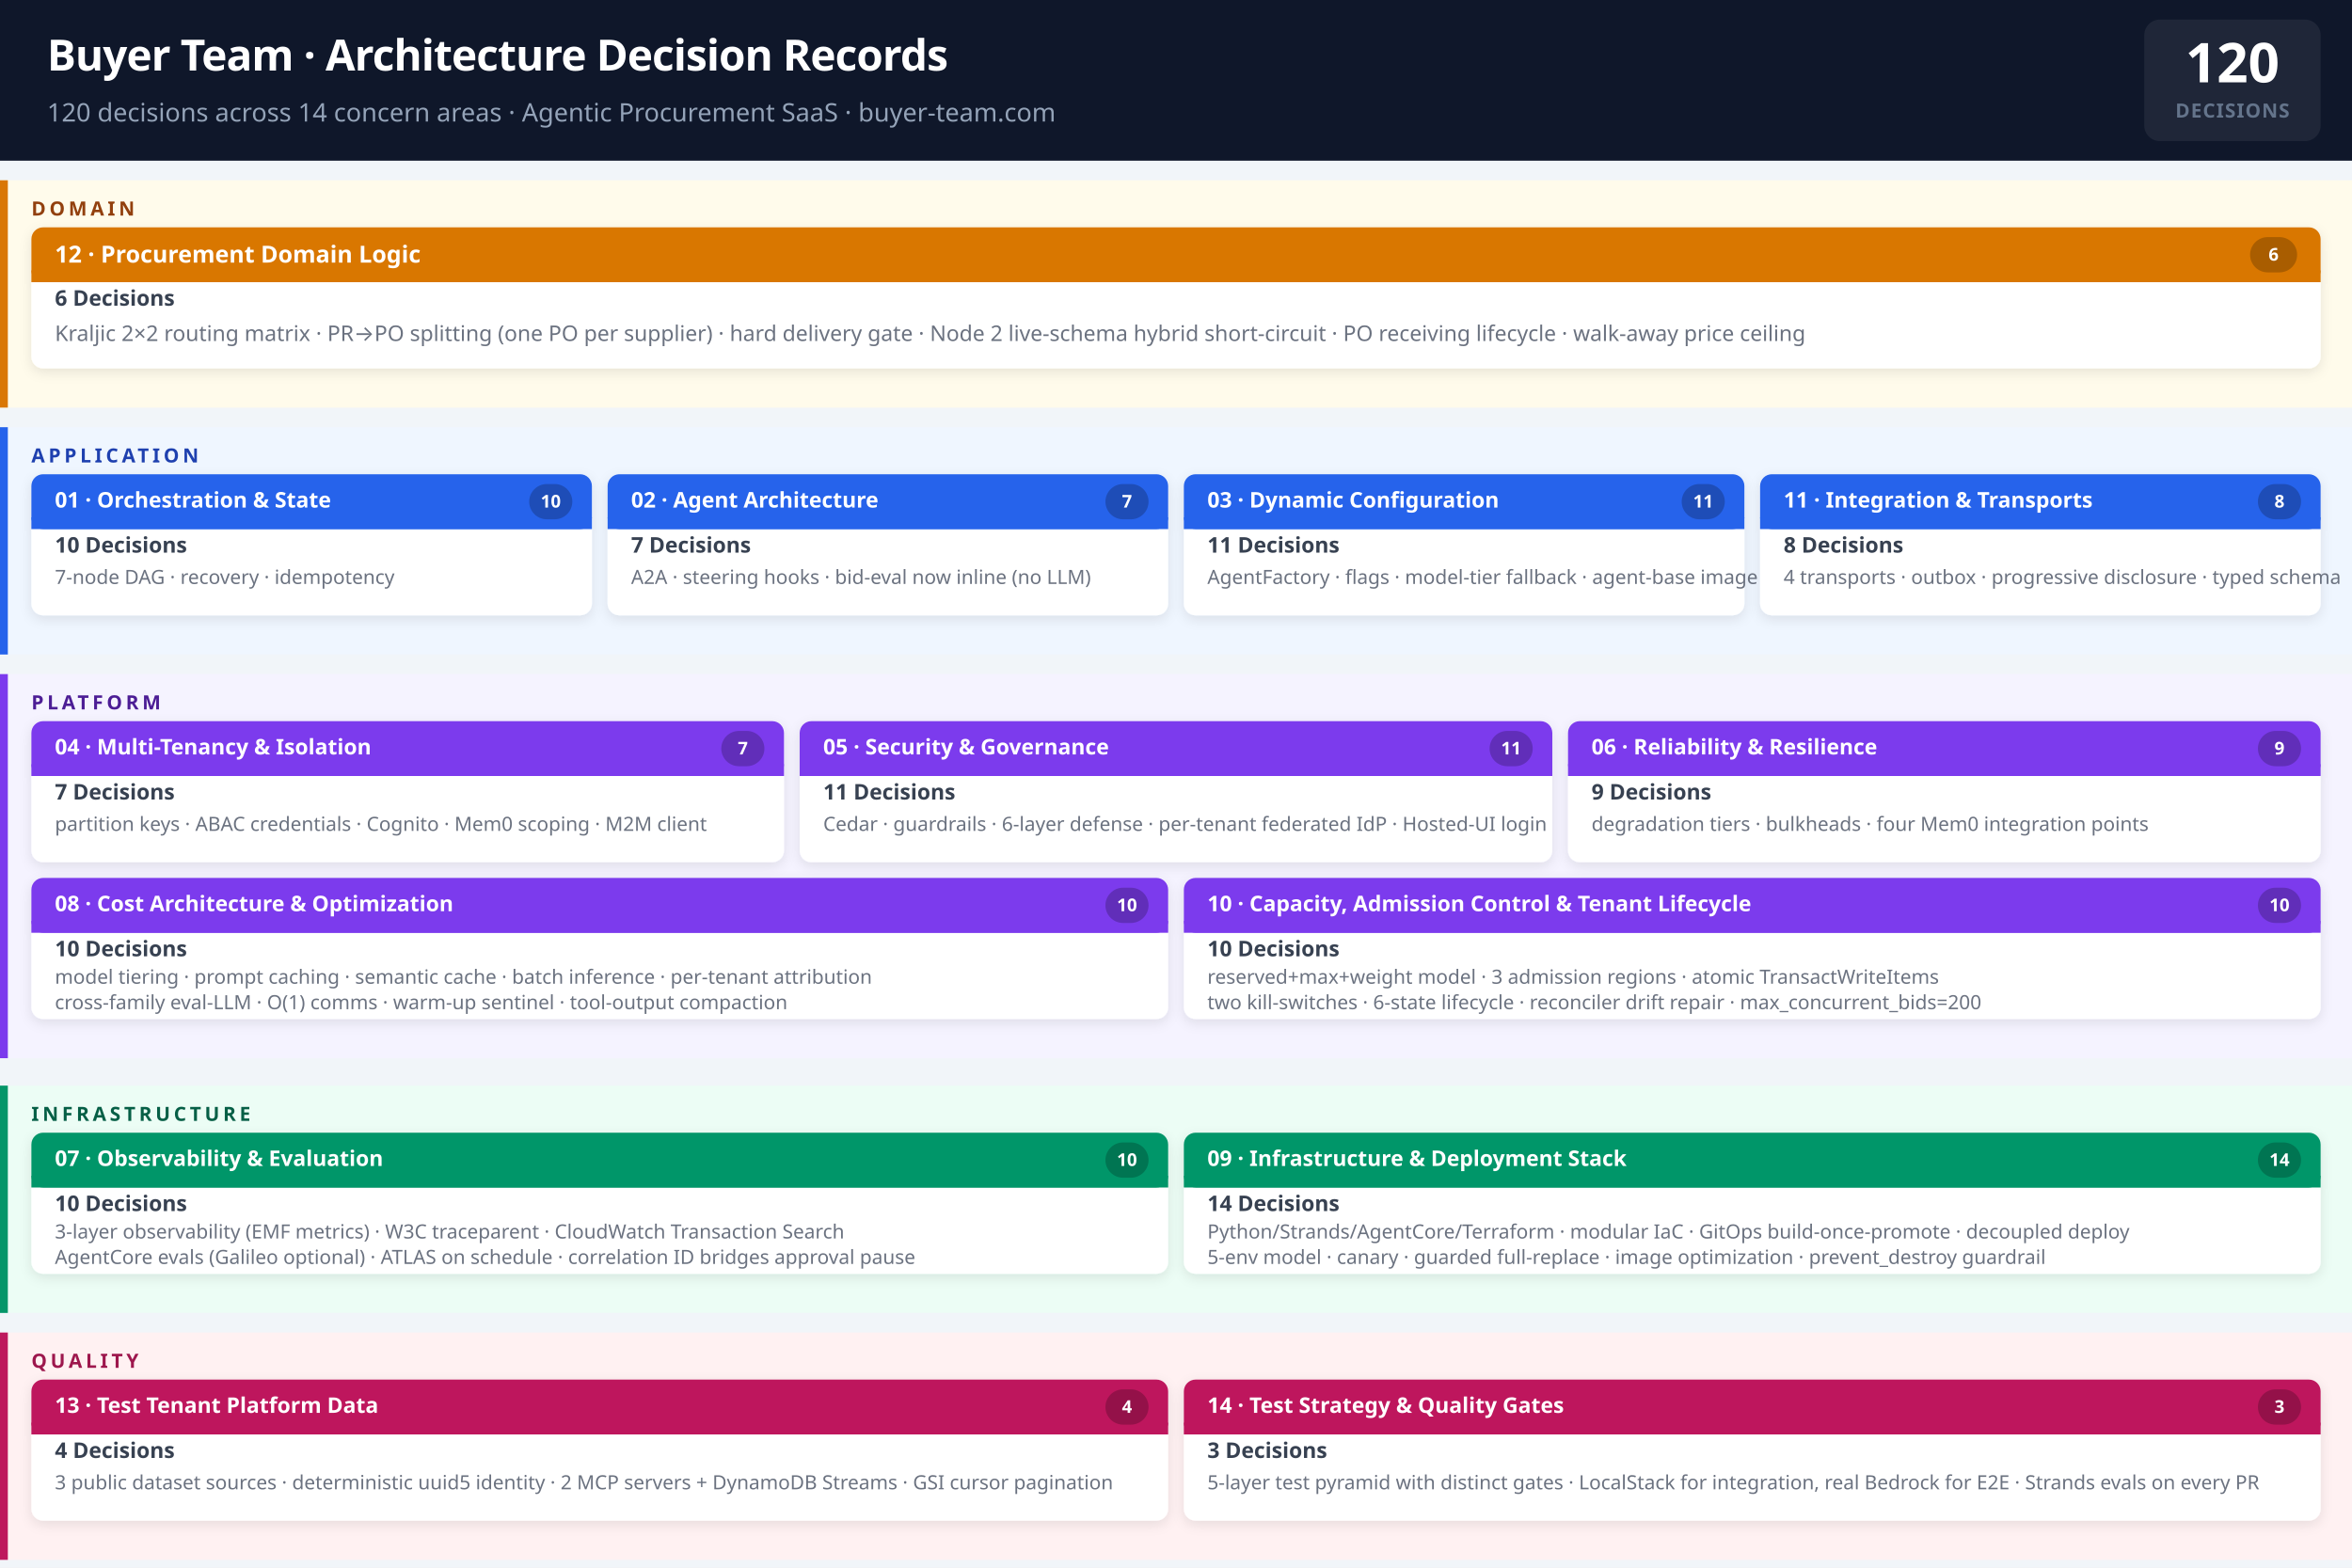
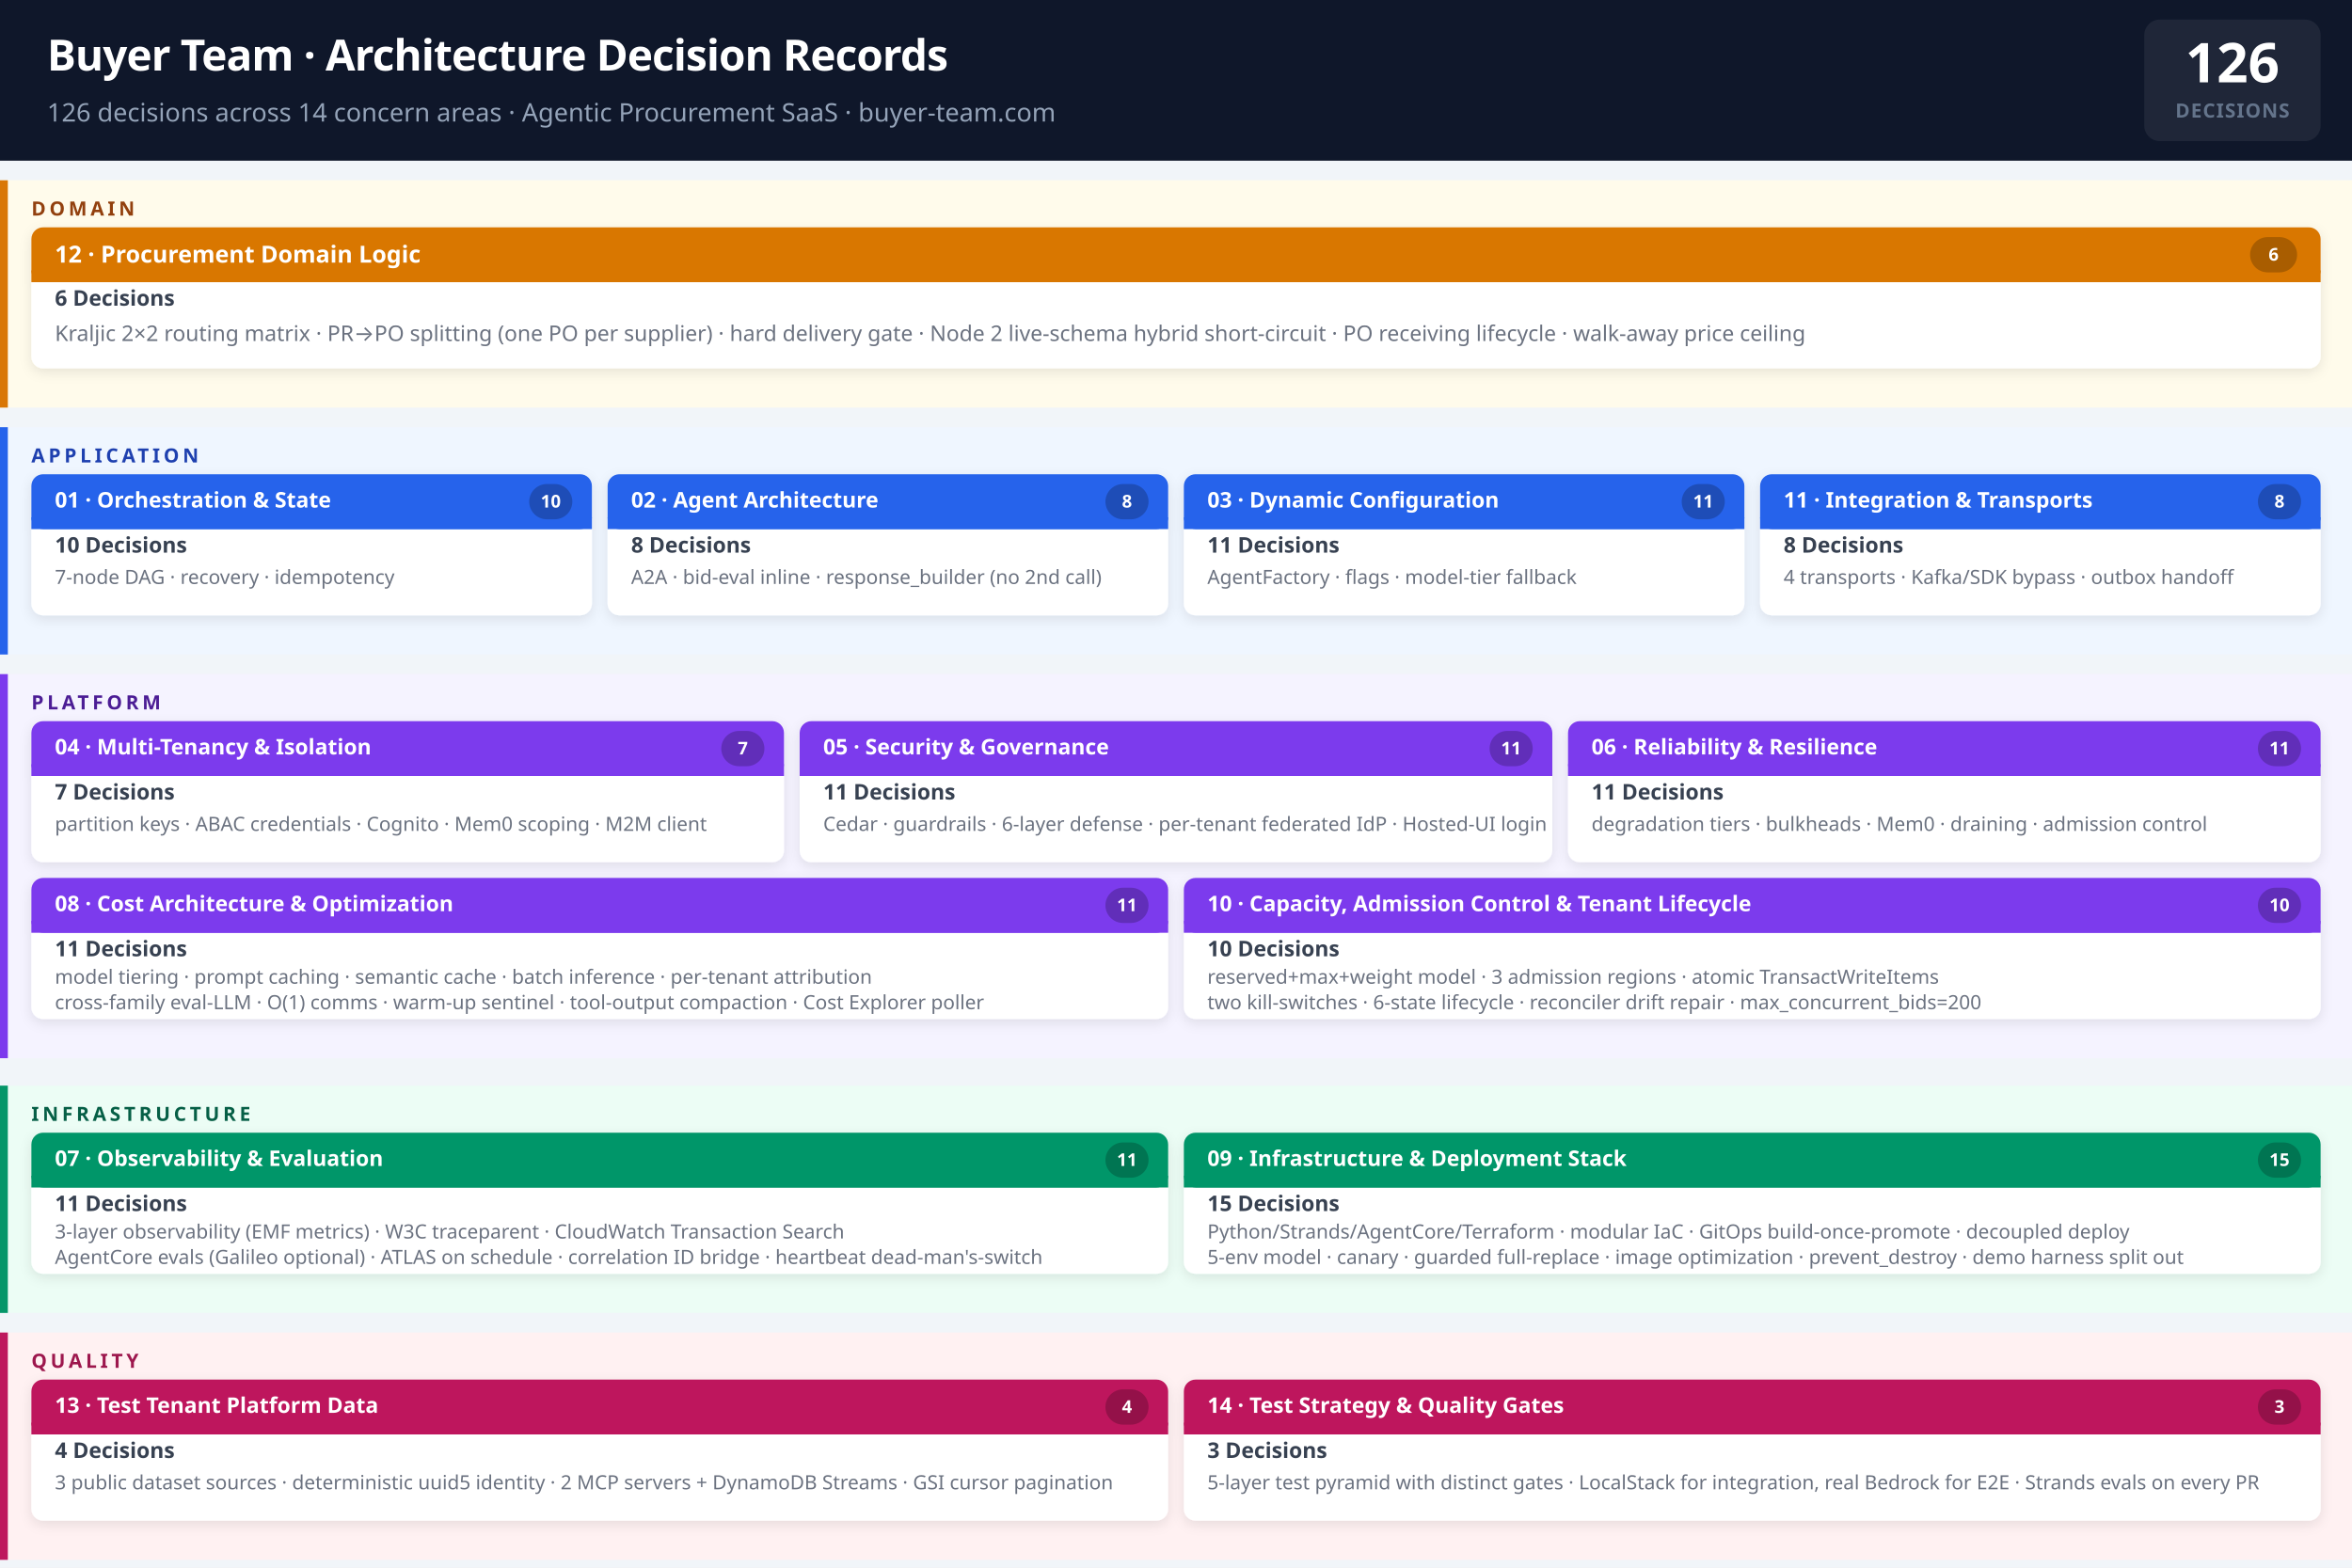
<svg xmlns="http://www.w3.org/2000/svg" viewBox="0 0 1200 800" width="1200" height="800" font-family="'Segoe UI', system-ui, -apple-system, BlinkMacSystemFont, sans-serif">
  <defs>
    <filter id="shadow" x="-4%" y="-8%" width="108%" height="124%">
      <feDropShadow dx="0" dy="2" stdDeviation="3" flood-color="#00000018" />
    </filter>
  </defs>
  <rect width="1200" height="800" fill="#f1f5f9" />
  <rect width="1200" height="82" fill="#0f172a" />
  <text x="24" y="36" fill="white" font-size="22" font-weight="700" letter-spacing="-0.4">Buyer Team · Architecture Decision Records</text>
-   <text x="24" y="62" fill="#94a3b8" font-size="13">120 decisions across 14 concern areas · Agentic Procurement SaaS · buyer-team.com</text>
+   <text x="24" y="62" fill="#94a3b8" font-size="13">126 decisions across 14 concern areas · Agentic Procurement SaaS · buyer-team.com</text>
  <rect x="1094" y="10" width="90" height="62" rx="8" fill="rgba(255,255,255,0.07)" />
-   <text x="1139" y="42" text-anchor="middle" fill="white" font-size="28" font-weight="800">120</text>
+   <text x="1139" y="42" text-anchor="middle" fill="white" font-size="28" font-weight="800">126</text>
  <text x="1139" y="60" text-anchor="middle" fill="#64748b" font-size="10" font-weight="600" letter-spacing="0.5">DECISIONS</text>
  <rect x="0" y="92" width="1200" height="116" fill="#fffbeb" />
  <rect x="0" y="92" width="4" height="116" fill="#d97706" />
  <text x="16" y="110" fill="#92400e" font-size="10" font-weight="700" letter-spacing="1.8">DOMAIN</text>
  <g filter="url(#shadow)">
    <rect x="16" y="116" width="1168" height="72" rx="6" fill="white" />
    <rect x="16" y="116" width="1168" height="28" rx="6" fill="#d97706" />
    <rect x="16" y="138" width="1168" height="6" fill="#d97706" />
  </g>
  <text x="28" y="134" fill="white" font-size="12" font-weight="700">12 · Procurement Domain Logic</text>
  <rect x="1148" y="121" width="24" height="18" rx="9" fill="rgba(0,0,0,0.22)" />
  <text x="1160" y="133" fill="white" font-size="9" font-weight="800" text-anchor="middle">6</text>
  <text x="28" y="156" fill="#374151" font-size="11" font-weight="600">6 Decisions</text>
  <text x="28" y="174" fill="#6b7280" font-size="11">Kraljic 2×2 routing matrix · PR→PO splitting (one PO per supplier) · hard delivery gate · Node 2 live-schema hybrid short-circuit · PO receiving lifecycle · walk-away price ceiling</text>
  <rect x="0" y="218" width="1200" height="116" fill="#eff6ff" />
  <rect x="0" y="218" width="4" height="116" fill="#2563eb" />
  <text x="16" y="236" fill="#1e40af" font-size="10" font-weight="700" letter-spacing="1.8">APPLICATION</text>
  <g filter="url(#shadow)">
    <rect x="16" y="242" width="286" height="72" rx="6" fill="white" />
    <rect x="16" y="242" width="286" height="28" rx="6" fill="#2563eb" />
    <rect x="16" y="264" width="286" height="6" fill="#2563eb" />
  </g>
  <text x="28" y="259" fill="white" font-size="11" font-weight="700">01 · Orchestration &amp; State</text>
  <rect x="270" y="247" width="22" height="18" rx="9" fill="rgba(0,0,0,0.22)" />
  <text x="281" y="259" fill="white" font-size="9" font-weight="800" text-anchor="middle">10</text>
  <text x="28" y="282" fill="#374151" font-size="11" font-weight="600">10 Decisions</text>
  <text x="28" y="298" fill="#6b7280" font-size="10">7-node DAG · recovery · idempotency</text>
  <g filter="url(#shadow)">
    <rect x="310" y="242" width="286" height="72" rx="6" fill="white" />
    <rect x="310" y="242" width="286" height="28" rx="6" fill="#2563eb" />
    <rect x="310" y="264" width="286" height="6" fill="#2563eb" />
  </g>
  <text x="322" y="259" fill="white" font-size="11" font-weight="700">02 · Agent Architecture</text>
  <rect x="564" y="247" width="22" height="18" rx="9" fill="rgba(0,0,0,0.22)" />
-   <text x="575" y="259" fill="white" font-size="9" font-weight="800" text-anchor="middle">7</text>
-   <text x="322" y="282" fill="#374151" font-size="11" font-weight="600">7 Decisions</text>
-   <text x="322" y="298" fill="#6b7280" font-size="10">A2A · steering hooks · bid-eval now inline (no LLM)</text>
+   <text x="575" y="259" fill="white" font-size="9" font-weight="800" text-anchor="middle">8</text>
+   <text x="322" y="282" fill="#374151" font-size="11" font-weight="600">8 Decisions</text>
+   <text x="322" y="298" fill="#6b7280" font-size="10">A2A · bid-eval inline · response_builder (no 2nd call)</text>
  <g filter="url(#shadow)">
    <rect x="604" y="242" width="286" height="72" rx="6" fill="white" />
    <rect x="604" y="242" width="286" height="28" rx="6" fill="#2563eb" />
    <rect x="604" y="264" width="286" height="6" fill="#2563eb" />
  </g>
  <text x="616" y="259" fill="white" font-size="11" font-weight="700">03 · Dynamic Configuration</text>
  <rect x="858" y="247" width="22" height="18" rx="9" fill="rgba(0,0,0,0.22)" />
  <text x="869" y="259" fill="white" font-size="9" font-weight="800" text-anchor="middle">11</text>
  <text x="616" y="282" fill="#374151" font-size="11" font-weight="600">11 Decisions</text>
-   <text x="616" y="298" fill="#6b7280" font-size="10">AgentFactory · flags · model-tier fallback · agent-base image</text>
+   <text x="616" y="298" fill="#6b7280" font-size="10">AgentFactory · flags · model-tier fallback</text>
  <g filter="url(#shadow)">
    <rect x="898" y="242" width="286" height="72" rx="6" fill="white" />
    <rect x="898" y="242" width="286" height="28" rx="6" fill="#2563eb" />
    <rect x="898" y="264" width="286" height="6" fill="#2563eb" />
  </g>
  <text x="910" y="259" fill="white" font-size="11" font-weight="700">11 · Integration &amp; Transports</text>
  <rect x="1152" y="247" width="22" height="18" rx="9" fill="rgba(0,0,0,0.22)" />
  <text x="1163" y="259" fill="white" font-size="9" font-weight="800" text-anchor="middle">8</text>
  <text x="910" y="282" fill="#374151" font-size="11" font-weight="600">8 Decisions</text>
-   <text x="910" y="298" fill="#6b7280" font-size="10">4 transports · outbox · progressive disclosure · typed schema</text>
+   <text x="910" y="298" fill="#6b7280" font-size="10">4 transports · Kafka/SDK bypass · outbox handoff</text>
  <rect x="0" y="344" width="1200" height="196" fill="#f5f3ff" />
  <rect x="0" y="344" width="4" height="196" fill="#7c3aed" />
  <text x="16" y="362" fill="#4c1d95" font-size="10" font-weight="700" letter-spacing="1.8">PLATFORM</text>
  <g filter="url(#shadow)">
    <rect x="16" y="368" width="384" height="72" rx="6" fill="white" />
    <rect x="16" y="368" width="384" height="28" rx="6" fill="#7c3aed" />
    <rect x="16" y="390" width="384" height="6" fill="#7c3aed" />
  </g>
  <text x="28" y="385" fill="white" font-size="11" font-weight="700">04 · Multi-Tenancy &amp; Isolation</text>
  <rect x="368" y="373" width="22" height="18" rx="9" fill="rgba(0,0,0,0.22)" />
  <text x="379" y="385" fill="white" font-size="9" font-weight="800" text-anchor="middle">7</text>
  <text x="28" y="408" fill="#374151" font-size="11" font-weight="600">7 Decisions</text>
  <text x="28" y="424" fill="#6b7280" font-size="10">partition keys · ABAC credentials · Cognito · Mem0 scoping · M2M client</text>
  <g filter="url(#shadow)">
    <rect x="408" y="368" width="384" height="72" rx="6" fill="white" />
    <rect x="408" y="368" width="384" height="28" rx="6" fill="#7c3aed" />
    <rect x="408" y="390" width="384" height="6" fill="#7c3aed" />
  </g>
  <text x="420" y="385" fill="white" font-size="11" font-weight="700">05 · Security &amp; Governance</text>
  <rect x="760" y="373" width="22" height="18" rx="9" fill="rgba(0,0,0,0.22)" />
  <text x="771" y="385" fill="white" font-size="9" font-weight="800" text-anchor="middle">11</text>
  <text x="420" y="408" fill="#374151" font-size="11" font-weight="600">11 Decisions</text>
  <text x="420" y="424" fill="#6b7280" font-size="10">Cedar · guardrails · 6-layer defense · per-tenant federated IdP · Hosted-UI login</text>
  <g filter="url(#shadow)">
    <rect x="800" y="368" width="384" height="72" rx="6" fill="white" />
    <rect x="800" y="368" width="384" height="28" rx="6" fill="#7c3aed" />
    <rect x="800" y="390" width="384" height="6" fill="#7c3aed" />
  </g>
  <text x="812" y="385" fill="white" font-size="11" font-weight="700">06 · Reliability &amp; Resilience</text>
  <rect x="1152" y="373" width="22" height="18" rx="9" fill="rgba(0,0,0,0.22)" />
-   <text x="1163" y="385" fill="white" font-size="9" font-weight="800" text-anchor="middle">9</text>
-   <text x="812" y="408" fill="#374151" font-size="11" font-weight="600">9 Decisions</text>
-   <text x="812" y="424" fill="#6b7280" font-size="10">degradation tiers · bulkheads · four Mem0 integration points</text>
+   <text x="1163" y="385" fill="white" font-size="9" font-weight="800" text-anchor="middle">11</text>
+   <text x="812" y="408" fill="#374151" font-size="11" font-weight="600">11 Decisions</text>
+   <text x="812" y="424" fill="#6b7280" font-size="10">degradation tiers · bulkheads · Mem0 · draining · admission control</text>
  <g filter="url(#shadow)">
    <rect x="16" y="448" width="580" height="72" rx="6" fill="white" />
    <rect x="16" y="448" width="580" height="28" rx="6" fill="#7c3aed" />
    <rect x="16" y="470" width="580" height="6" fill="#7c3aed" />
  </g>
  <text x="28" y="465" fill="white" font-size="11" font-weight="700">08 · Cost Architecture &amp; Optimization</text>
  <rect x="564" y="453" width="22" height="18" rx="9" fill="rgba(0,0,0,0.22)" />
-   <text x="575" y="465" fill="white" font-size="9" font-weight="800" text-anchor="middle">10</text>
-   <text x="28" y="488" fill="#374151" font-size="11" font-weight="600">10 Decisions</text>
+   <text x="575" y="465" fill="white" font-size="9" font-weight="800" text-anchor="middle">11</text>
+   <text x="28" y="488" fill="#374151" font-size="11" font-weight="600">11 Decisions</text>
  <text x="28" y="502" fill="#6b7280" font-size="10">model tiering · prompt caching · semantic cache · batch inference · per-tenant attribution</text>
-   <text x="28" y="515" fill="#6b7280" font-size="10">cross-family eval-LLM · O(1) comms · warm-up sentinel · tool-output compaction</text>
+   <text x="28" y="515" fill="#6b7280" font-size="10">cross-family eval-LLM · O(1) comms · warm-up sentinel · tool-output compaction · Cost Explorer poller</text>
  <g filter="url(#shadow)">
    <rect x="604" y="448" width="580" height="72" rx="6" fill="white" />
    <rect x="604" y="448" width="580" height="28" rx="6" fill="#7c3aed" />
    <rect x="604" y="470" width="580" height="6" fill="#7c3aed" />
  </g>
  <text x="616" y="465" fill="white" font-size="11" font-weight="700">10 · Capacity, Admission Control &amp; Tenant Lifecycle</text>
  <rect x="1152" y="453" width="22" height="18" rx="9" fill="rgba(0,0,0,0.22)" />
  <text x="1163" y="465" fill="white" font-size="9" font-weight="800" text-anchor="middle">10</text>
  <text x="616" y="488" fill="#374151" font-size="11" font-weight="600">10 Decisions</text>
  <text x="616" y="502" fill="#6b7280" font-size="10">reserved+max+weight model · 3 admission regions · atomic TransactWriteItems</text>
  <text x="616" y="515" fill="#6b7280" font-size="10">two kill-switches · 6-state lifecycle · reconciler drift repair · max_concurrent_bids=200</text>
  <rect x="0" y="554" width="1200" height="116" fill="#ecfdf5" />
  <rect x="0" y="554" width="4" height="116" fill="#059669" />
  <text x="16" y="572" fill="#065f46" font-size="10" font-weight="700" letter-spacing="1.8">INFRASTRUCTURE</text>
  <g filter="url(#shadow)">
    <rect x="16" y="578" width="580" height="72" rx="6" fill="white" />
    <rect x="16" y="578" width="580" height="28" rx="6" fill="#059669" />
    <rect x="16" y="600" width="580" height="6" fill="#059669" />
  </g>
  <text x="28" y="595" fill="white" font-size="11" font-weight="700">07 · Observability &amp; Evaluation</text>
  <rect x="564" y="583" width="22" height="18" rx="9" fill="rgba(0,0,0,0.22)" />
-   <text x="575" y="595" fill="white" font-size="9" font-weight="800" text-anchor="middle">10</text>
-   <text x="28" y="618" fill="#374151" font-size="11" font-weight="600">10 Decisions</text>
+   <text x="575" y="595" fill="white" font-size="9" font-weight="800" text-anchor="middle">11</text>
+   <text x="28" y="618" fill="#374151" font-size="11" font-weight="600">11 Decisions</text>
  <text x="28" y="632" fill="#6b7280" font-size="10">3-layer observability (EMF metrics) · W3C traceparent · CloudWatch Transaction Search</text>
-   <text x="28" y="645" fill="#6b7280" font-size="10">AgentCore evals (Galileo optional) · ATLAS on schedule · correlation ID bridges approval pause</text>
+   <text x="28" y="645" fill="#6b7280" font-size="10">AgentCore evals (Galileo optional) · ATLAS on schedule · correlation ID bridge · heartbeat dead-man's-switch</text>
  <g filter="url(#shadow)">
    <rect x="604" y="578" width="580" height="72" rx="6" fill="white" />
    <rect x="604" y="578" width="580" height="28" rx="6" fill="#059669" />
    <rect x="604" y="600" width="580" height="6" fill="#059669" />
  </g>
  <text x="616" y="595" fill="white" font-size="11" font-weight="700">09 · Infrastructure &amp; Deployment Stack</text>
  <rect x="1152" y="583" width="22" height="18" rx="9" fill="rgba(0,0,0,0.22)" />
-   <text x="1163" y="595" fill="white" font-size="9" font-weight="800" text-anchor="middle">14</text>
-   <text x="616" y="618" fill="#374151" font-size="11" font-weight="600">14 Decisions</text>
+   <text x="1163" y="595" fill="white" font-size="9" font-weight="800" text-anchor="middle">15</text>
+   <text x="616" y="618" fill="#374151" font-size="11" font-weight="600">15 Decisions</text>
  <text x="616" y="632" fill="#6b7280" font-size="10">Python/Strands/AgentCore/Terraform · modular IaC · GitOps build-once-promote · decoupled deploy</text>
-   <text x="616" y="645" fill="#6b7280" font-size="10">5-env model · canary · guarded full-replace · image optimization · prevent_destroy guardrail</text>
+   <text x="616" y="645" fill="#6b7280" font-size="10">5-env model · canary · guarded full-replace · image optimization · prevent_destroy · demo harness split out</text>
  <rect x="0" y="680" width="1200" height="116" fill="#fff1f2" />
  <rect x="0" y="680" width="4" height="116" fill="#be185d" />
  <text x="16" y="698" fill="#9d174d" font-size="10" font-weight="700" letter-spacing="1.8">QUALITY</text>
  <g filter="url(#shadow)">
    <rect x="16" y="704" width="580" height="72" rx="6" fill="white" />
    <rect x="16" y="704" width="580" height="28" rx="6" fill="#be185d" />
    <rect x="16" y="726" width="580" height="6" fill="#be185d" />
  </g>
  <text x="28" y="721" fill="white" font-size="11" font-weight="700">13 · Test Tenant Platform Data</text>
  <rect x="564" y="709" width="22" height="18" rx="9" fill="rgba(0,0,0,0.22)" />
  <text x="575" y="721" fill="white" font-size="9" font-weight="800" text-anchor="middle">4</text>
  <text x="28" y="744" fill="#374151" font-size="11" font-weight="600">4 Decisions</text>
  <text x="28" y="760" fill="#6b7280" font-size="10">3 public dataset sources · deterministic uuid5 identity · 2 MCP servers + DynamoDB Streams · GSI cursor pagination</text>
  <g filter="url(#shadow)">
    <rect x="604" y="704" width="580" height="72" rx="6" fill="white" />
    <rect x="604" y="704" width="580" height="28" rx="6" fill="#be185d" />
    <rect x="604" y="726" width="580" height="6" fill="#be185d" />
  </g>
  <text x="616" y="721" fill="white" font-size="11" font-weight="700">14 · Test Strategy &amp; Quality Gates</text>
  <rect x="1152" y="709" width="22" height="18" rx="9" fill="rgba(0,0,0,0.22)" />
  <text x="1163" y="721" fill="white" font-size="9" font-weight="800" text-anchor="middle">3</text>
  <text x="616" y="744" fill="#374151" font-size="11" font-weight="600">3 Decisions</text>
  <text x="616" y="760" fill="#6b7280" font-size="10">5-layer test pyramid with distinct gates · LocalStack for integration, real Bedrock for E2E · Strands evals on every PR</text>
</svg>
